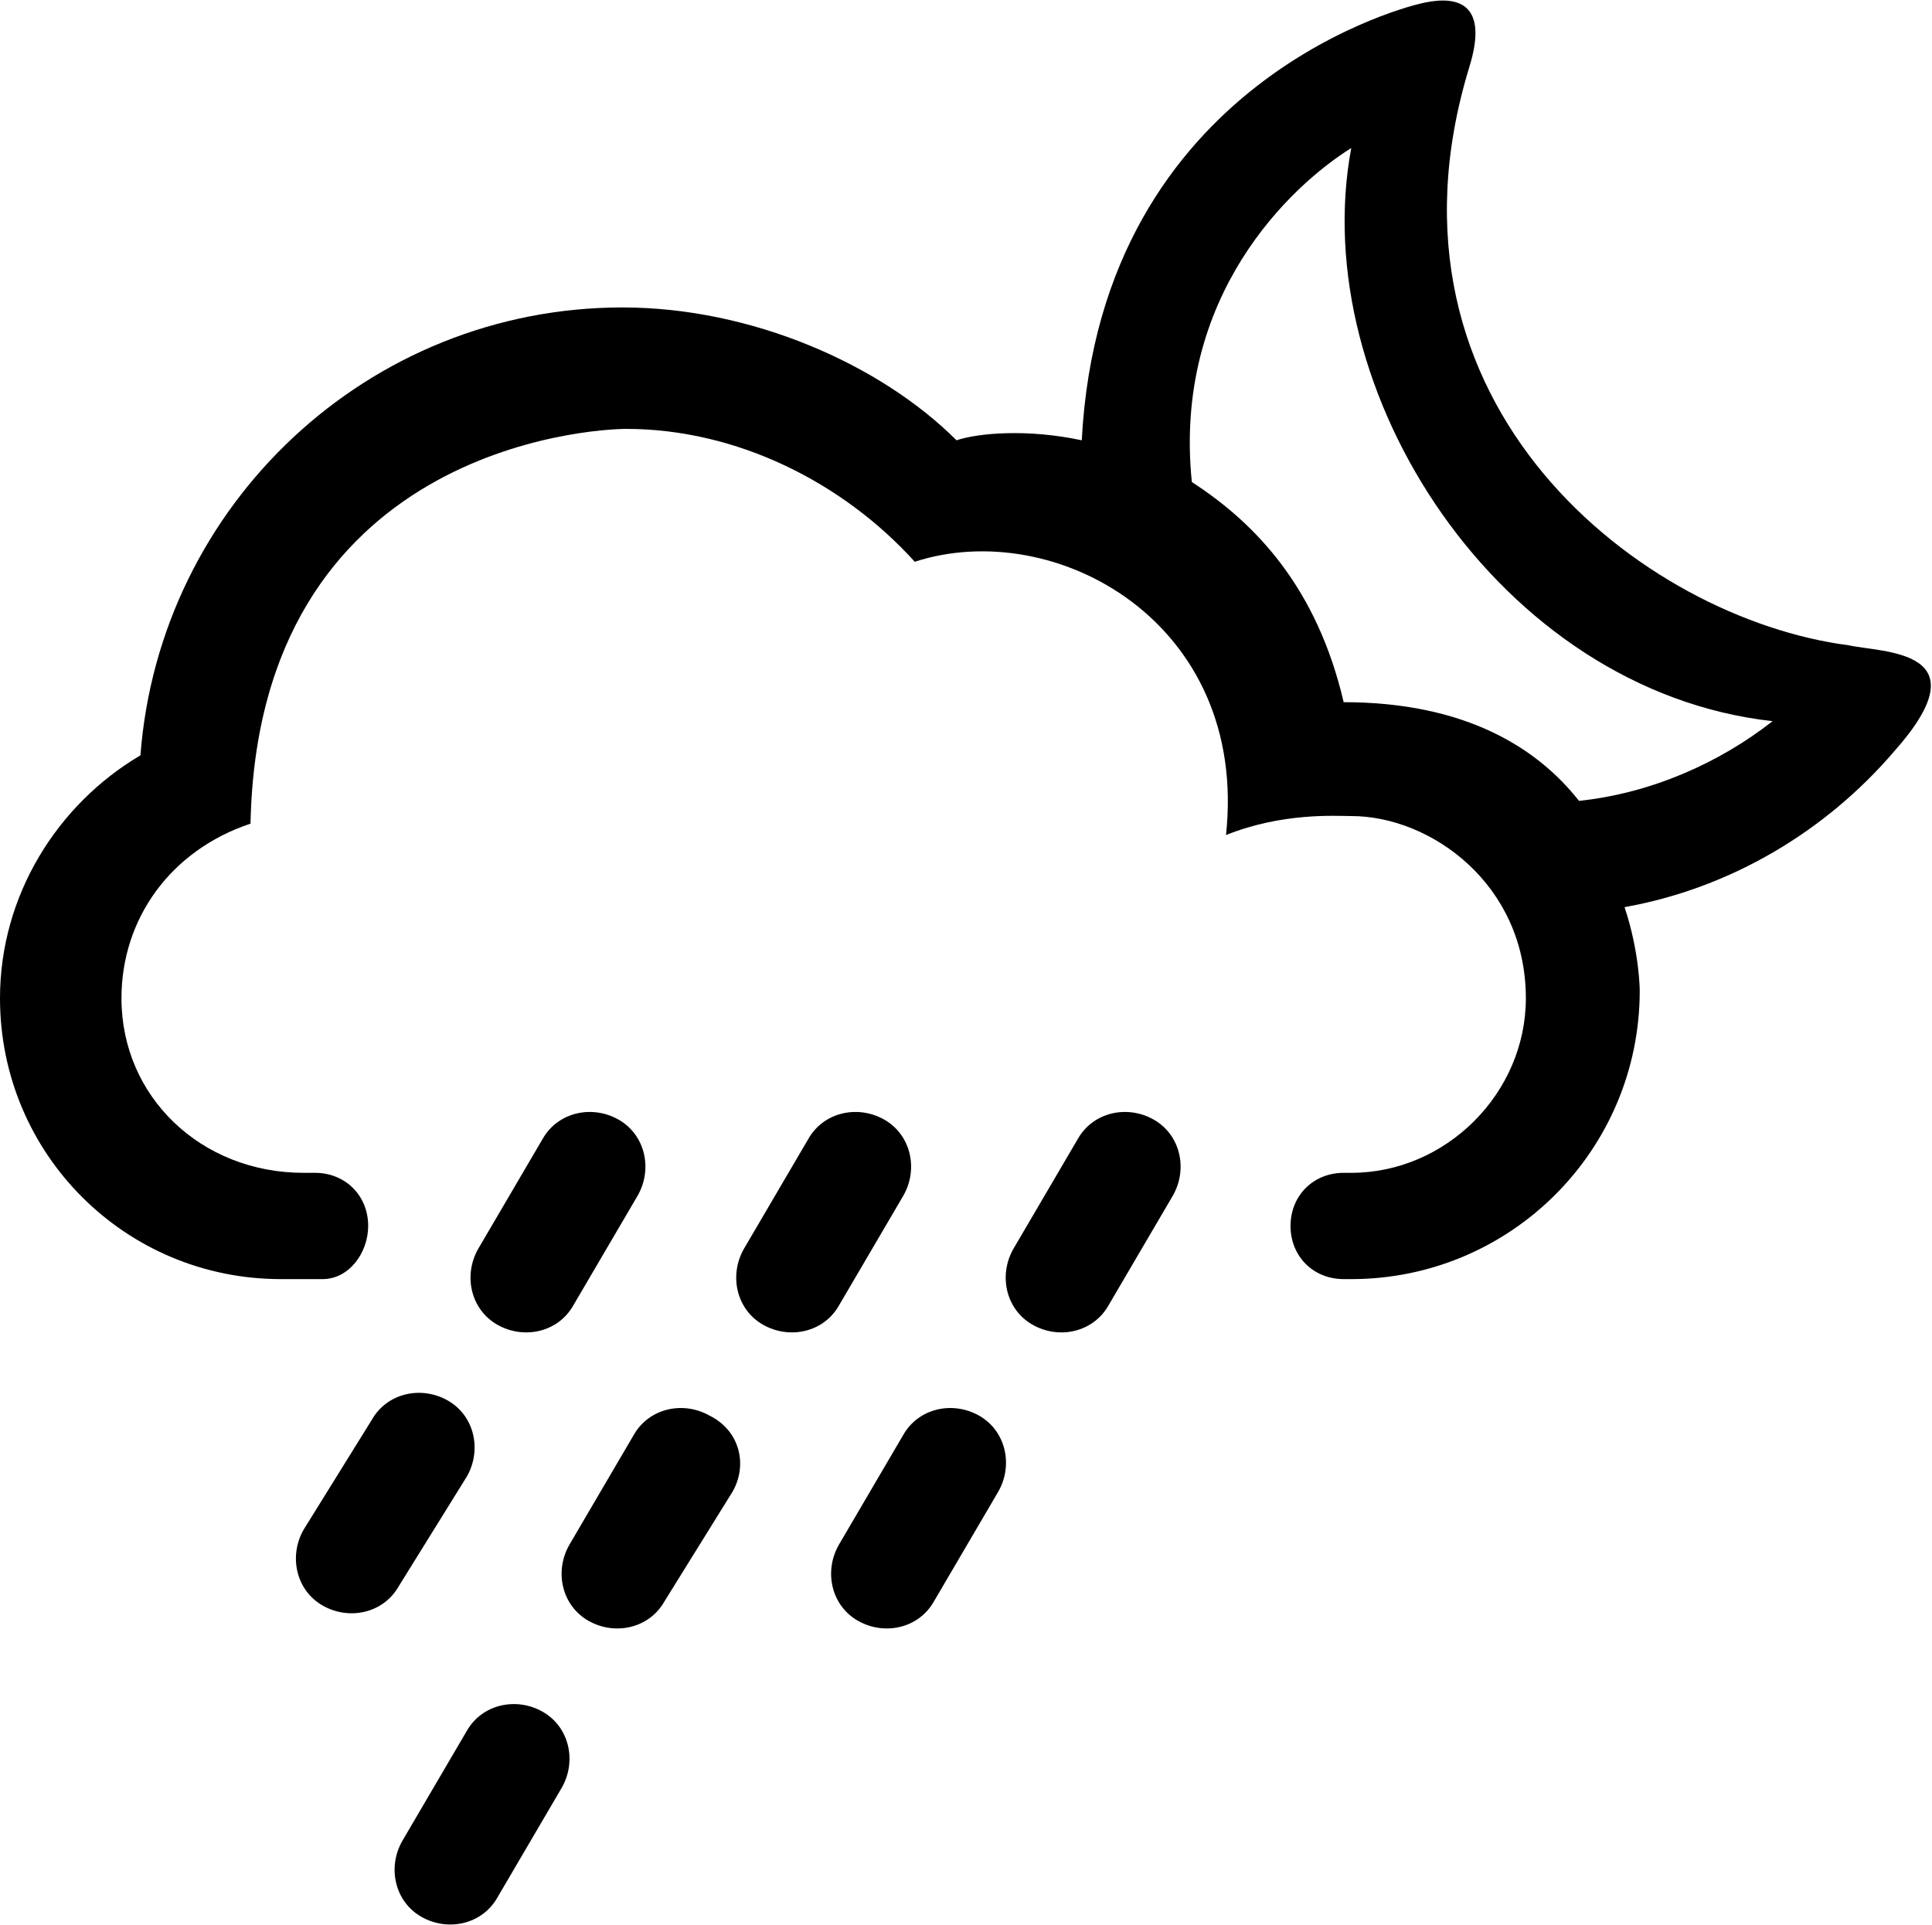
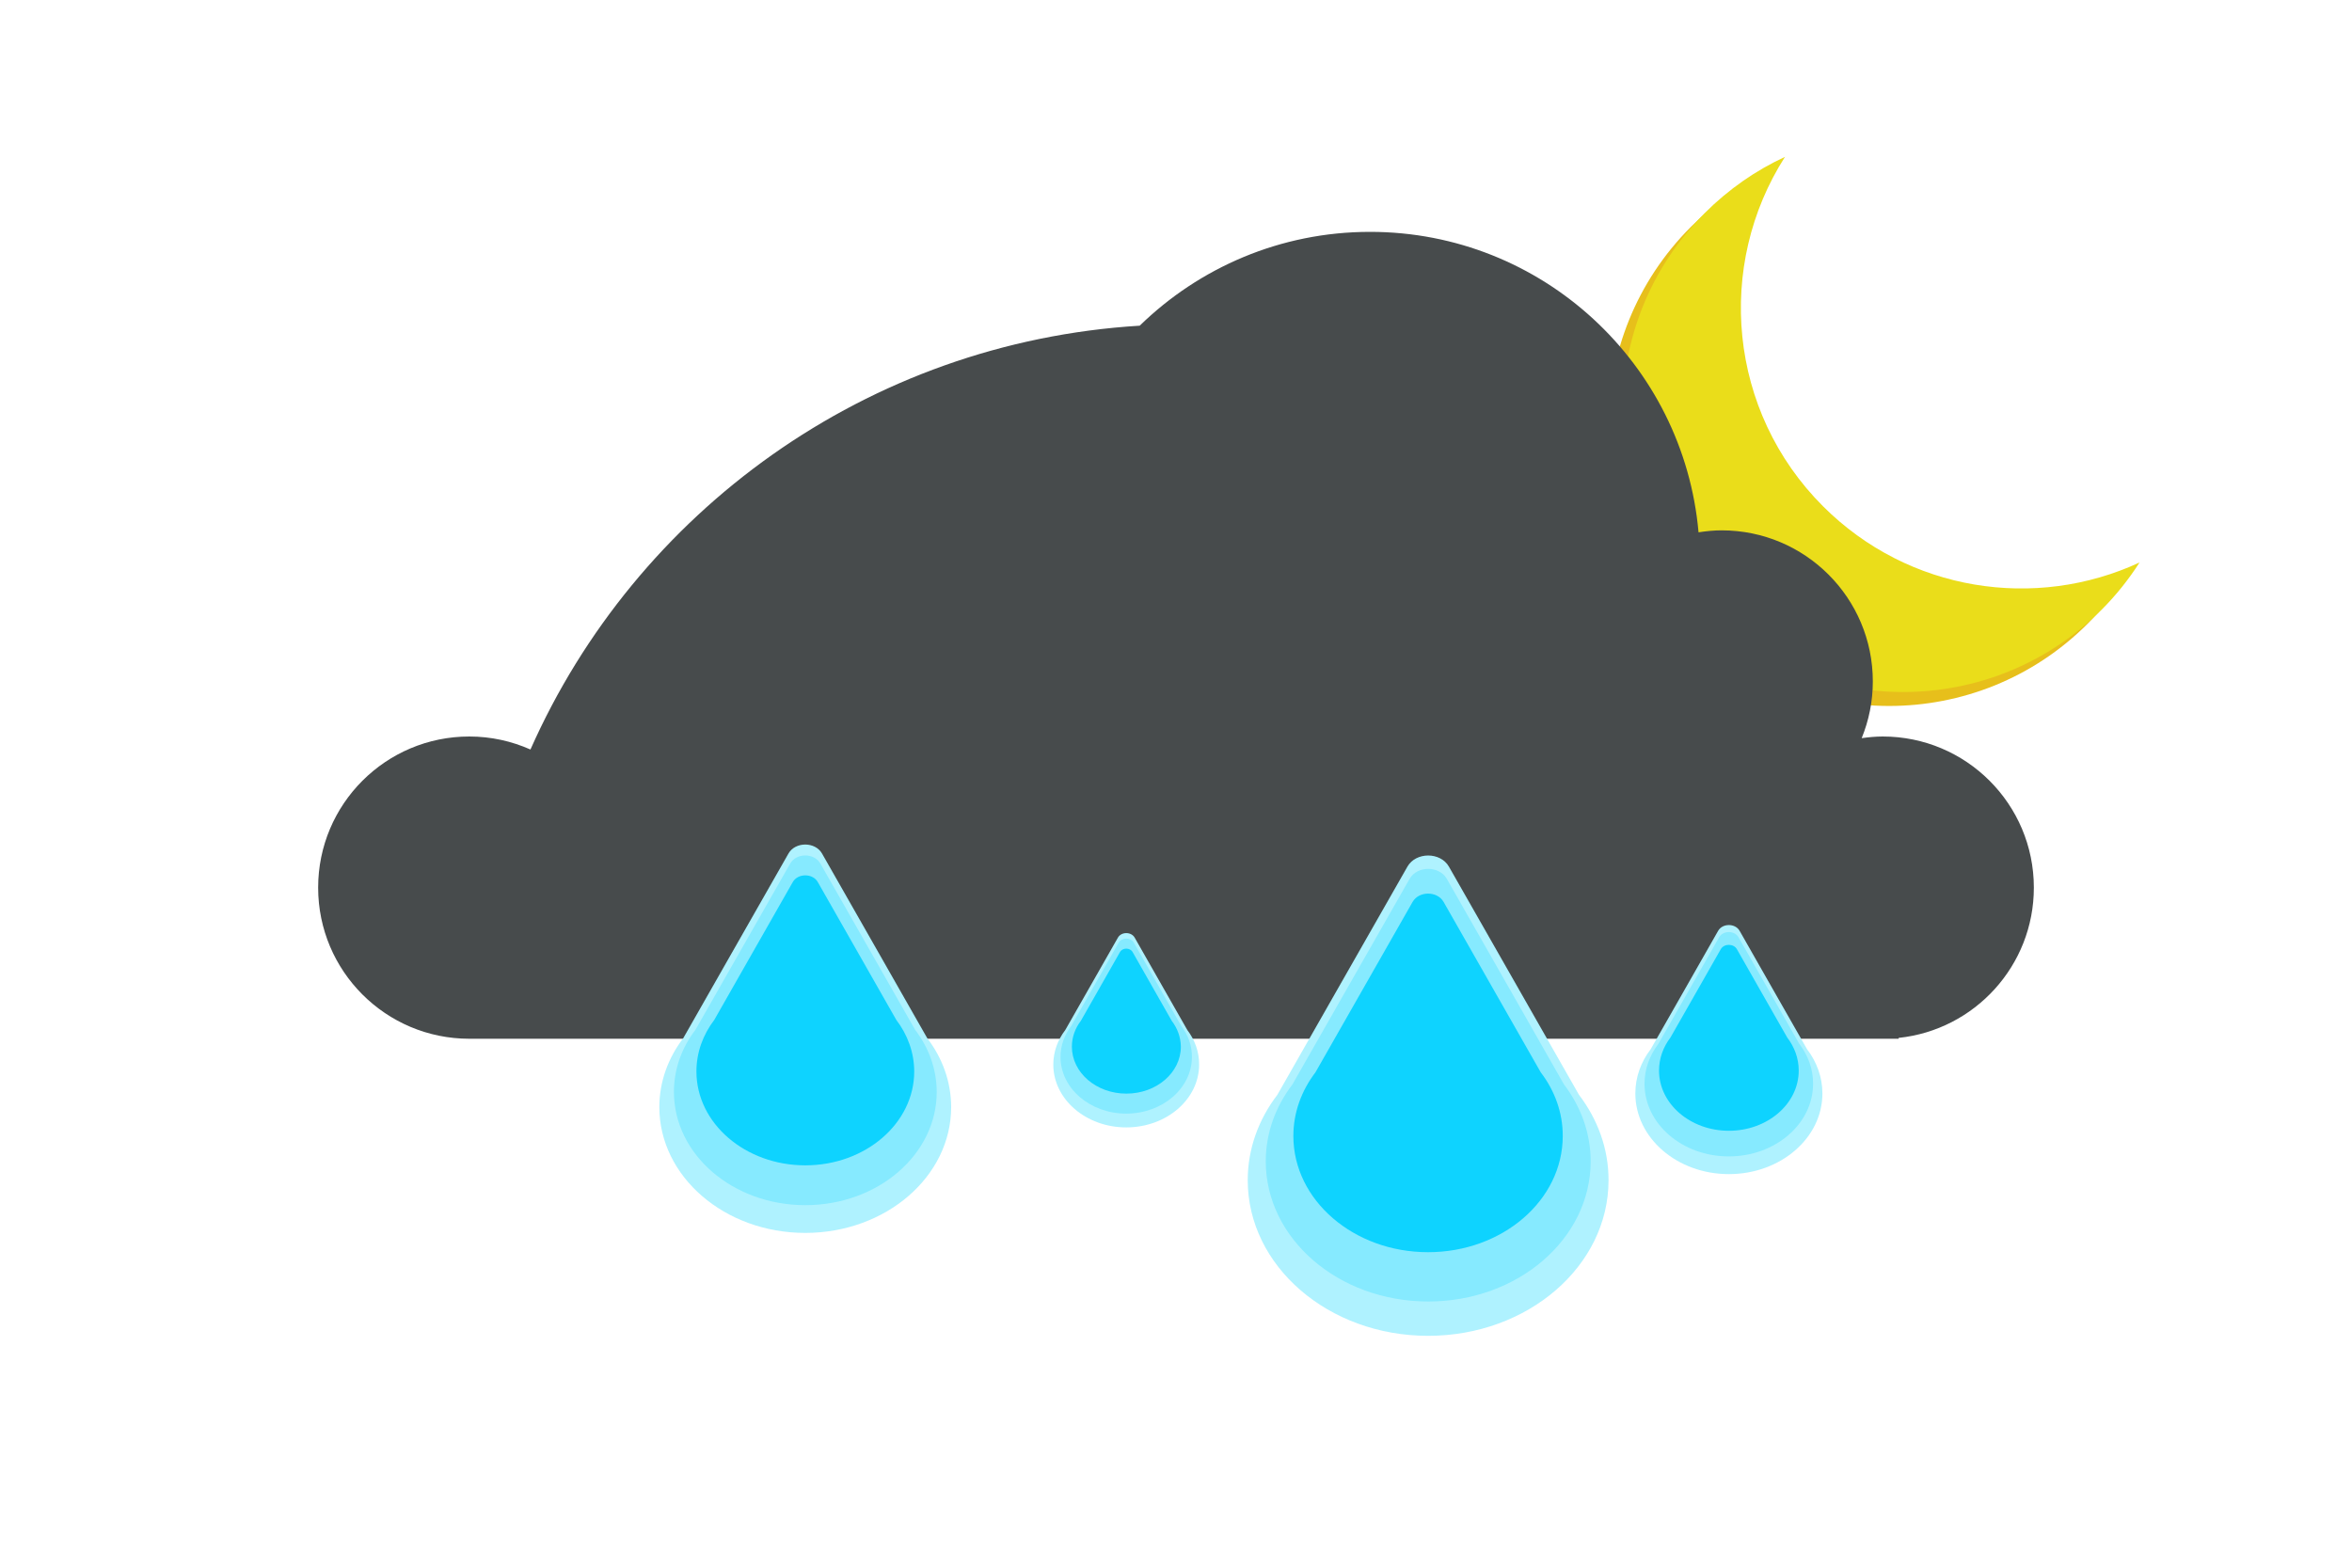
- <svg xmlns="http://www.w3.org/2000/svg" version="1.1" id="Layer_1" x="0px" y="0px" viewBox="0 0 50.9 50.7" style="enable-background:new 0 0 50.9 50.7;" xml:space="preserve">
-   <g id="_x33_2">
-     <path d="M28.5,11.6c-1.4-0.3-2.7-0.2-3.3,0c-2-2-5.4-3.5-8.8-3.5c-6.7,0-12.2,5.2-12.7,11.8C1.5,21.2,0,23.6,0,26.3   c0,4.1,3.3,7.4,7.4,7.4h1.1c0.7,0,1.2-0.7,1.2-1.4c0-0.8-0.6-1.4-1.4-1.4H8c-2.7,0-4.8-2-4.8-4.6c0-2.1,1.3-3.9,3.4-4.6   c0.2-9.9,9-10.4,9.9-10.4c2.9,0,5.7,1.4,7.6,3.5c3.7-1.2,8.8,1.6,8.2,7.2c1.5-0.6,2.9-0.5,3.3-0.5c2.1,0,4.6,1.8,4.6,4.8   c0,2.5-2.1,4.6-4.6,4.6h-0.2c-0.8,0-1.4,0.6-1.4,1.4c0,0.8,0.6,1.4,1.4,1.4h0.2c4.2,0,7.6-3.4,7.6-7.6c0,0,0-1-0.4-2.2   c2.8-0.5,5.3-2,7.1-4.1c2.4-2.7-0.3-2.6-1.2-2.8c-5.4-0.7-12.7-6.3-10-15.2c0.6-1.9-0.5-1.9-1.3-1.7C37.4,0.1,29,2,28.5,11.6z    M35.6,3.9c-1.2,6.4,3.9,14.3,11.1,15.1c-1.4,1.1-3.2,1.9-5.1,2.1c-1.1-1.4-3-2.6-6.2-2.6c-0.7-3-2.3-4.7-4-5.8   C30.9,7.8,34,4.9,35.6,3.9z" />
-     <g>
-       <path d="M16.8,31.5c0.4-0.7,0.2-1.6-0.5-2s-1.6-0.2-2,0.5l-1.7,2.9c-0.4,0.7-0.2,1.6,0.5,2c0.7,0.4,1.6,0.2,2-0.5L16.8,31.5z" />
-       <path d="M12.3,38.9c0.4-0.7,0.2-1.6-0.5-2c-0.7-0.4-1.6-0.2-2,0.5L8,40.3c-0.4,0.7-0.2,1.6,0.5,2s1.6,0.2,2-0.5L12.3,38.9z" />
-       <path d="M23.8,31.5c0.4-0.7,0.2-1.6-0.5-2c-0.7-0.4-1.6-0.2-2,0.5l-1.7,2.9c-0.4,0.7-0.2,1.6,0.5,2c0.7,0.4,1.6,0.2,2-0.5    L23.8,31.5z" />
-       <path d="M19.3,39.3c0.4-0.7,0.2-1.6-0.6-2c-0.7-0.4-1.6-0.2-2,0.5l-1.7,2.9c-0.4,0.7-0.2,1.6,0.5,2s1.6,0.2,2-0.5L19.3,39.3z" />
-       <path d="M14.8,47.1c0.4-0.7,0.2-1.6-0.5-2c-0.7-0.4-1.6-0.2-2,0.5l-1.7,2.9c-0.4,0.7-0.2,1.6,0.5,2c0.7,0.4,1.6,0.2,2-0.5    L14.8,47.1z" />
-       <path d="M30.9,31.5c0.4-0.7,0.2-1.6-0.5-2s-1.6-0.2-2,0.5l-1.7,2.9c-0.4,0.7-0.2,1.6,0.5,2c0.7,0.4,1.6,0.2,2-0.5L30.9,31.5z" />
-       <path d="M26.3,39.3c0.4-0.7,0.2-1.6-0.5-2c-0.7-0.4-1.6-0.2-2,0.5l-1.7,2.9c-0.4,0.7-0.2,1.6,0.5,2c0.7,0.4,1.6,0.2,2-0.5    L26.3,39.3z" />
-     </g>
+ <svg xmlns="http://www.w3.org/2000/svg" version="1.1" id="Layer_1" x="0px" y="0px" viewBox="0 0 300 200" style="enable-background:new 0 0 300 200;" xml:space="preserve">
+   <style type="text/css">
+ 	.st0{fill:#E7BF1B;}
+ 	.st1{fill:#EADD1A;}
+ 	.st2{fill:#474B4C;}
+ 	.st3{fill:#AFF2FF;}
+ 	.st4{fill:#86EAFF;}
+ 	.st5{fill:#0ED3FF;}
+ </style>
+   <g>
+     <path class="st0" d="M215.66,79.58c13.97,13.98,36.63,13.98,50.61,0c1.87-1.87,3.48-3.9,4.85-6.04   c-13.24,6.14-29.45,3.75-40.37-7.17c-12.11-12.11-13.72-30.73-4.85-44.58c-3.71,1.72-7.18,4.11-10.24,7.17   C201.68,42.94,201.68,65.6,215.66,79.58z" />
+     <path class="st1" d="M217.44,77.8c13.97,13.98,36.63,13.98,50.61,0c1.87-1.87,3.48-3.9,4.85-6.04   c-13.24,6.14-29.45,3.75-40.37-7.17c-12.11-12.11-13.72-30.73-4.85-44.58c-3.71,1.72-7.18,4.11-10.24,7.17   C203.46,41.16,203.46,63.82,217.44,77.8z" />
+   </g>
+   <path class="st2" d="M259.42,113.24c0-10.65-8.63-19.28-19.28-19.28c-0.91,0-1.8,0.09-2.68,0.21c0.91-2.24,1.42-4.67,1.42-7.23  c0-10.65-8.63-19.28-19.28-19.28c-1,0-1.98,0.1-2.95,0.25c-1.9-21.48-19.93-38.33-41.9-38.33c-11.43,0-21.79,4.57-29.38,11.97  C110.6,43.67,81.1,65.29,67.66,95.62c-2.39-1.06-5.02-1.66-7.8-1.66c-10.65,0-19.28,8.63-19.28,19.28s8.63,19.28,19.28,19.28h182.31  c0-0.04,0-0.07,0-0.11C251.86,131.4,259.42,123.2,259.42,113.24z" />
+   <g>
+     <path class="st3" d="M118.26,132.43l-5.95-10.45l-7.46-13.09c-0.87-1.53-3.41-1.53-4.28,0l-7.46,13.09l-5.95,10.45   c-1.93,2.53-3.06,5.56-3.06,8.81c0,8.86,8.33,16.05,18.61,16.05s18.61-7.19,18.61-16.05C121.32,137.99,120.19,134.96,118.26,132.43   z" />
+     <path class="st4" d="M116.72,131.37l-5.36-9.41l-6.72-11.79c-0.79-1.38-3.07-1.38-3.85,0l-6.72,11.79l-5.36,9.41   c-1.74,2.28-2.75,5-2.75,7.93c0,7.98,7.5,14.45,16.76,14.45s16.76-6.47,16.76-14.45C119.47,136.37,118.46,133.65,116.72,131.37z" />
+     <path class="st5" d="M114.32,130.11l-4.44-7.8l-5.57-9.78c-0.65-1.14-2.54-1.14-3.19,0l-5.57,9.78l-4.44,7.8   c-1.44,1.89-2.28,4.15-2.28,6.58c0,6.62,6.22,11.98,13.89,11.98s13.89-5.36,13.89-11.98C116.6,134.26,115.76,132,114.32,130.11z" />
+   </g>
+   <g>
+     <path class="st3" d="M201.4,139.67l-7.36-12.92l-9.23-16.19c-1.08-1.89-4.21-1.89-5.29,0l-9.23,16.19l-7.36,12.92   c-2.39,3.13-3.78,6.87-3.78,10.9c0,10.96,10.3,19.85,23.01,19.85c12.71,0,23.01-8.89,23.01-19.85   C205.18,146.54,203.78,142.8,201.4,139.67z" />
+     <path class="st4" d="M199.49,138.35l-6.63-11.64l-8.31-14.58c-0.97-1.71-3.79-1.71-4.76,0l-8.31,14.58l-6.63,11.64   c-2.15,2.82-3.4,6.19-3.4,9.81c0,9.87,9.28,17.88,20.72,17.88c11.45,0,20.72-8,20.72-17.88   C202.89,144.54,201.63,141.17,199.49,138.35z" />
+     <path class="st5" d="M196.52,136.8l-5.5-9.65l-6.89-12.09c-0.81-1.41-3.14-1.41-3.95,0l-6.89,12.09l-5.5,9.65   c-1.78,2.34-2.82,5.13-2.82,8.13c0,8.18,7.69,14.82,17.18,14.82s17.18-6.63,17.18-14.82C199.34,141.93,198.3,139.13,196.52,136.8z" />
+   </g>
+   <g>
+     <path class="st3" d="M151.44,131.4l-2.98-5.23l-3.73-6.55c-0.44-0.77-1.7-0.77-2.14,0l-3.73,6.55l-2.98,5.23   c-0.96,1.26-1.53,2.78-1.53,4.41c0,4.43,4.17,8.02,9.3,8.02c5.14,0,9.3-3.59,9.3-8.02C152.96,134.18,152.4,132.67,151.44,131.4z" />
+     <path class="st4" d="M150.66,130.87l-2.68-4.71l-3.36-5.9c-0.39-0.69-1.53-0.69-1.93,0l-3.36,5.9l-2.68,4.71   c-0.87,1.14-1.38,2.5-1.38,3.97c0,3.99,3.75,7.23,8.38,7.23c4.63,0,8.38-3.24,8.38-7.23C152.04,133.37,151.53,132.01,150.66,130.87   z" />
+     <path class="st5" d="M149.46,130.24l-2.22-3.9l-2.78-4.89c-0.33-0.57-1.27-0.57-1.6,0l-2.78,4.89l-2.22,3.9   c-0.72,0.94-1.14,2.07-1.14,3.29c0,3.31,3.11,5.99,6.95,5.99s6.95-2.68,6.95-5.99C150.6,132.31,150.18,131.18,149.46,130.24z" />
+   </g>
+   <g>
+     <path class="st3" d="M230.49,133.85l-3.82-6.7l-4.78-8.4c-0.56-0.98-2.18-0.98-2.74,0l-4.78,8.4l-3.82,6.7   c-1.24,1.62-1.96,3.56-1.96,5.65c0,5.68,5.34,10.29,11.93,10.29s11.93-4.61,11.93-10.29C232.45,137.42,231.73,135.48,230.49,133.85   z" />
+     <path class="st4" d="M229.5,133.17l-3.44-6.04l-4.31-7.56c-0.5-0.88-1.97-0.88-2.47,0l-4.31,7.56l-3.44,6.04   c-1.11,1.46-1.77,3.21-1.77,5.09c0,5.12,4.81,9.27,10.75,9.27c5.93,0,10.75-4.15,10.75-9.27   C231.27,136.38,230.62,134.63,229.5,133.17z" />
+     <path class="st5" d="M227.96,132.36l-2.85-5l-3.57-6.27c-0.42-0.73-1.63-0.73-2.05,0l-3.57,6.27l-2.85,5   c-0.92,1.21-1.46,2.66-1.46,4.22c0,4.24,3.99,7.68,8.91,7.68s8.91-3.44,8.91-7.68C229.43,135.02,228.89,133.58,227.96,132.36z" />
  </g>
</svg>
